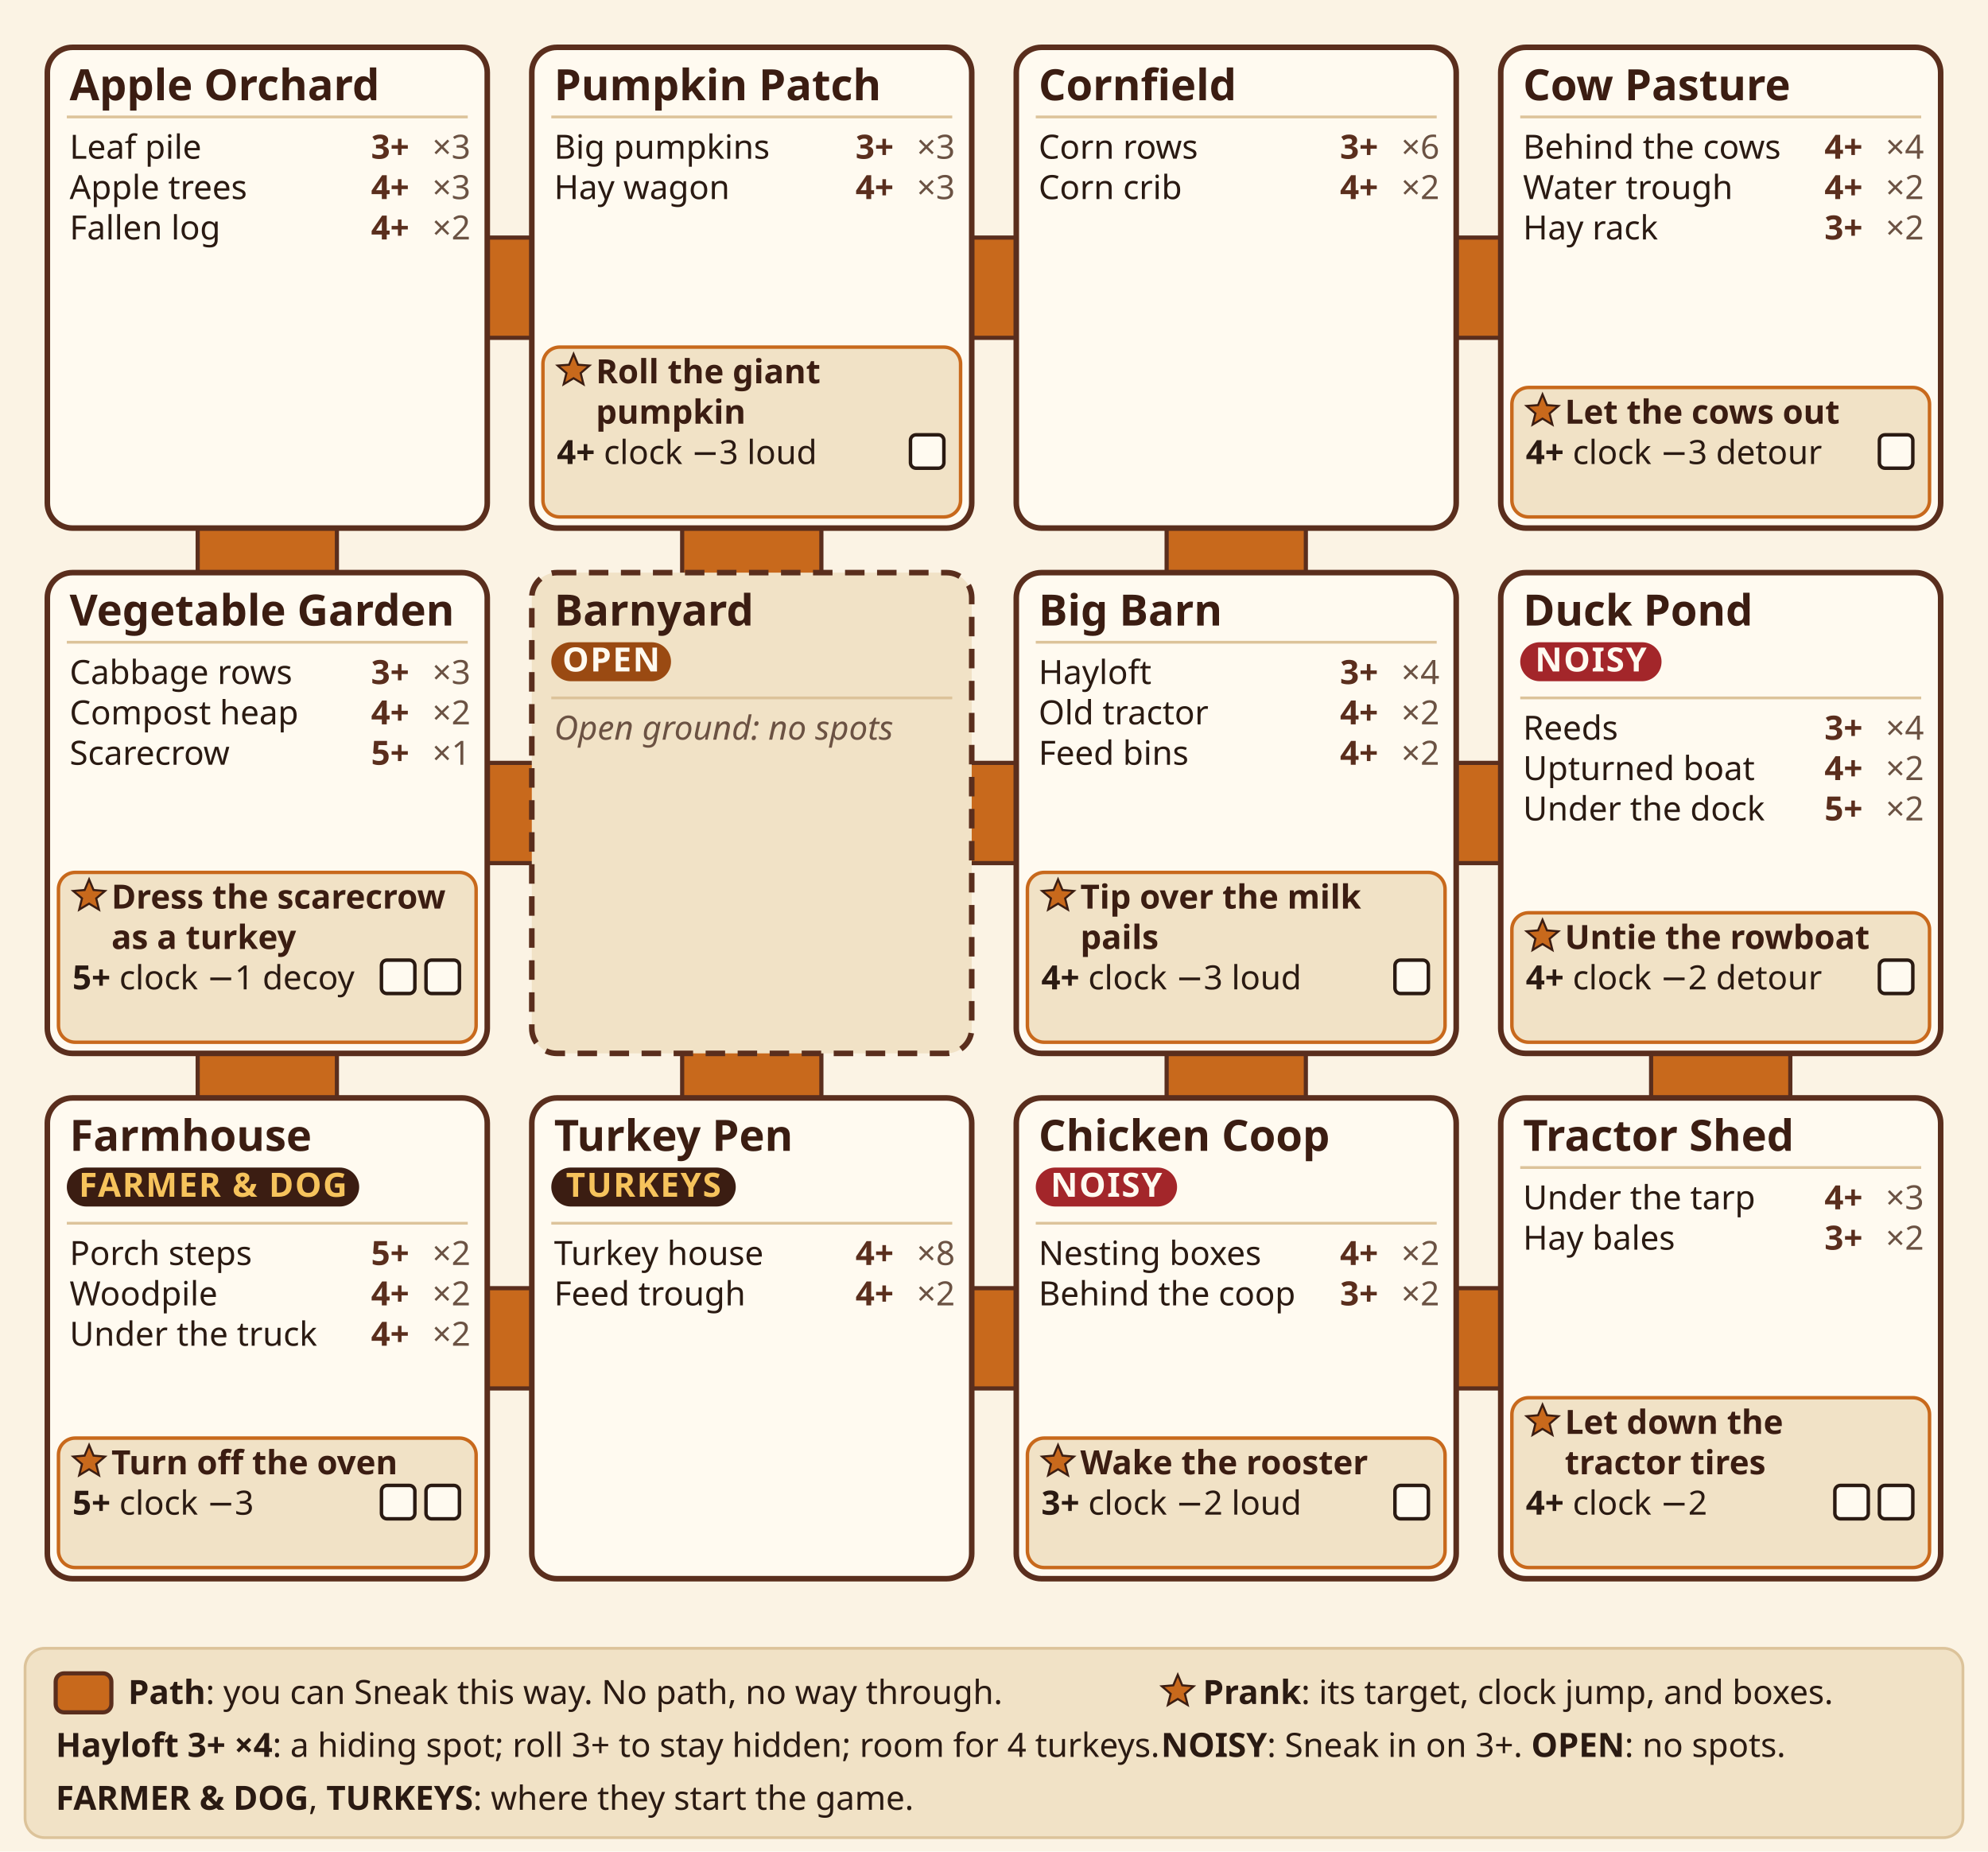
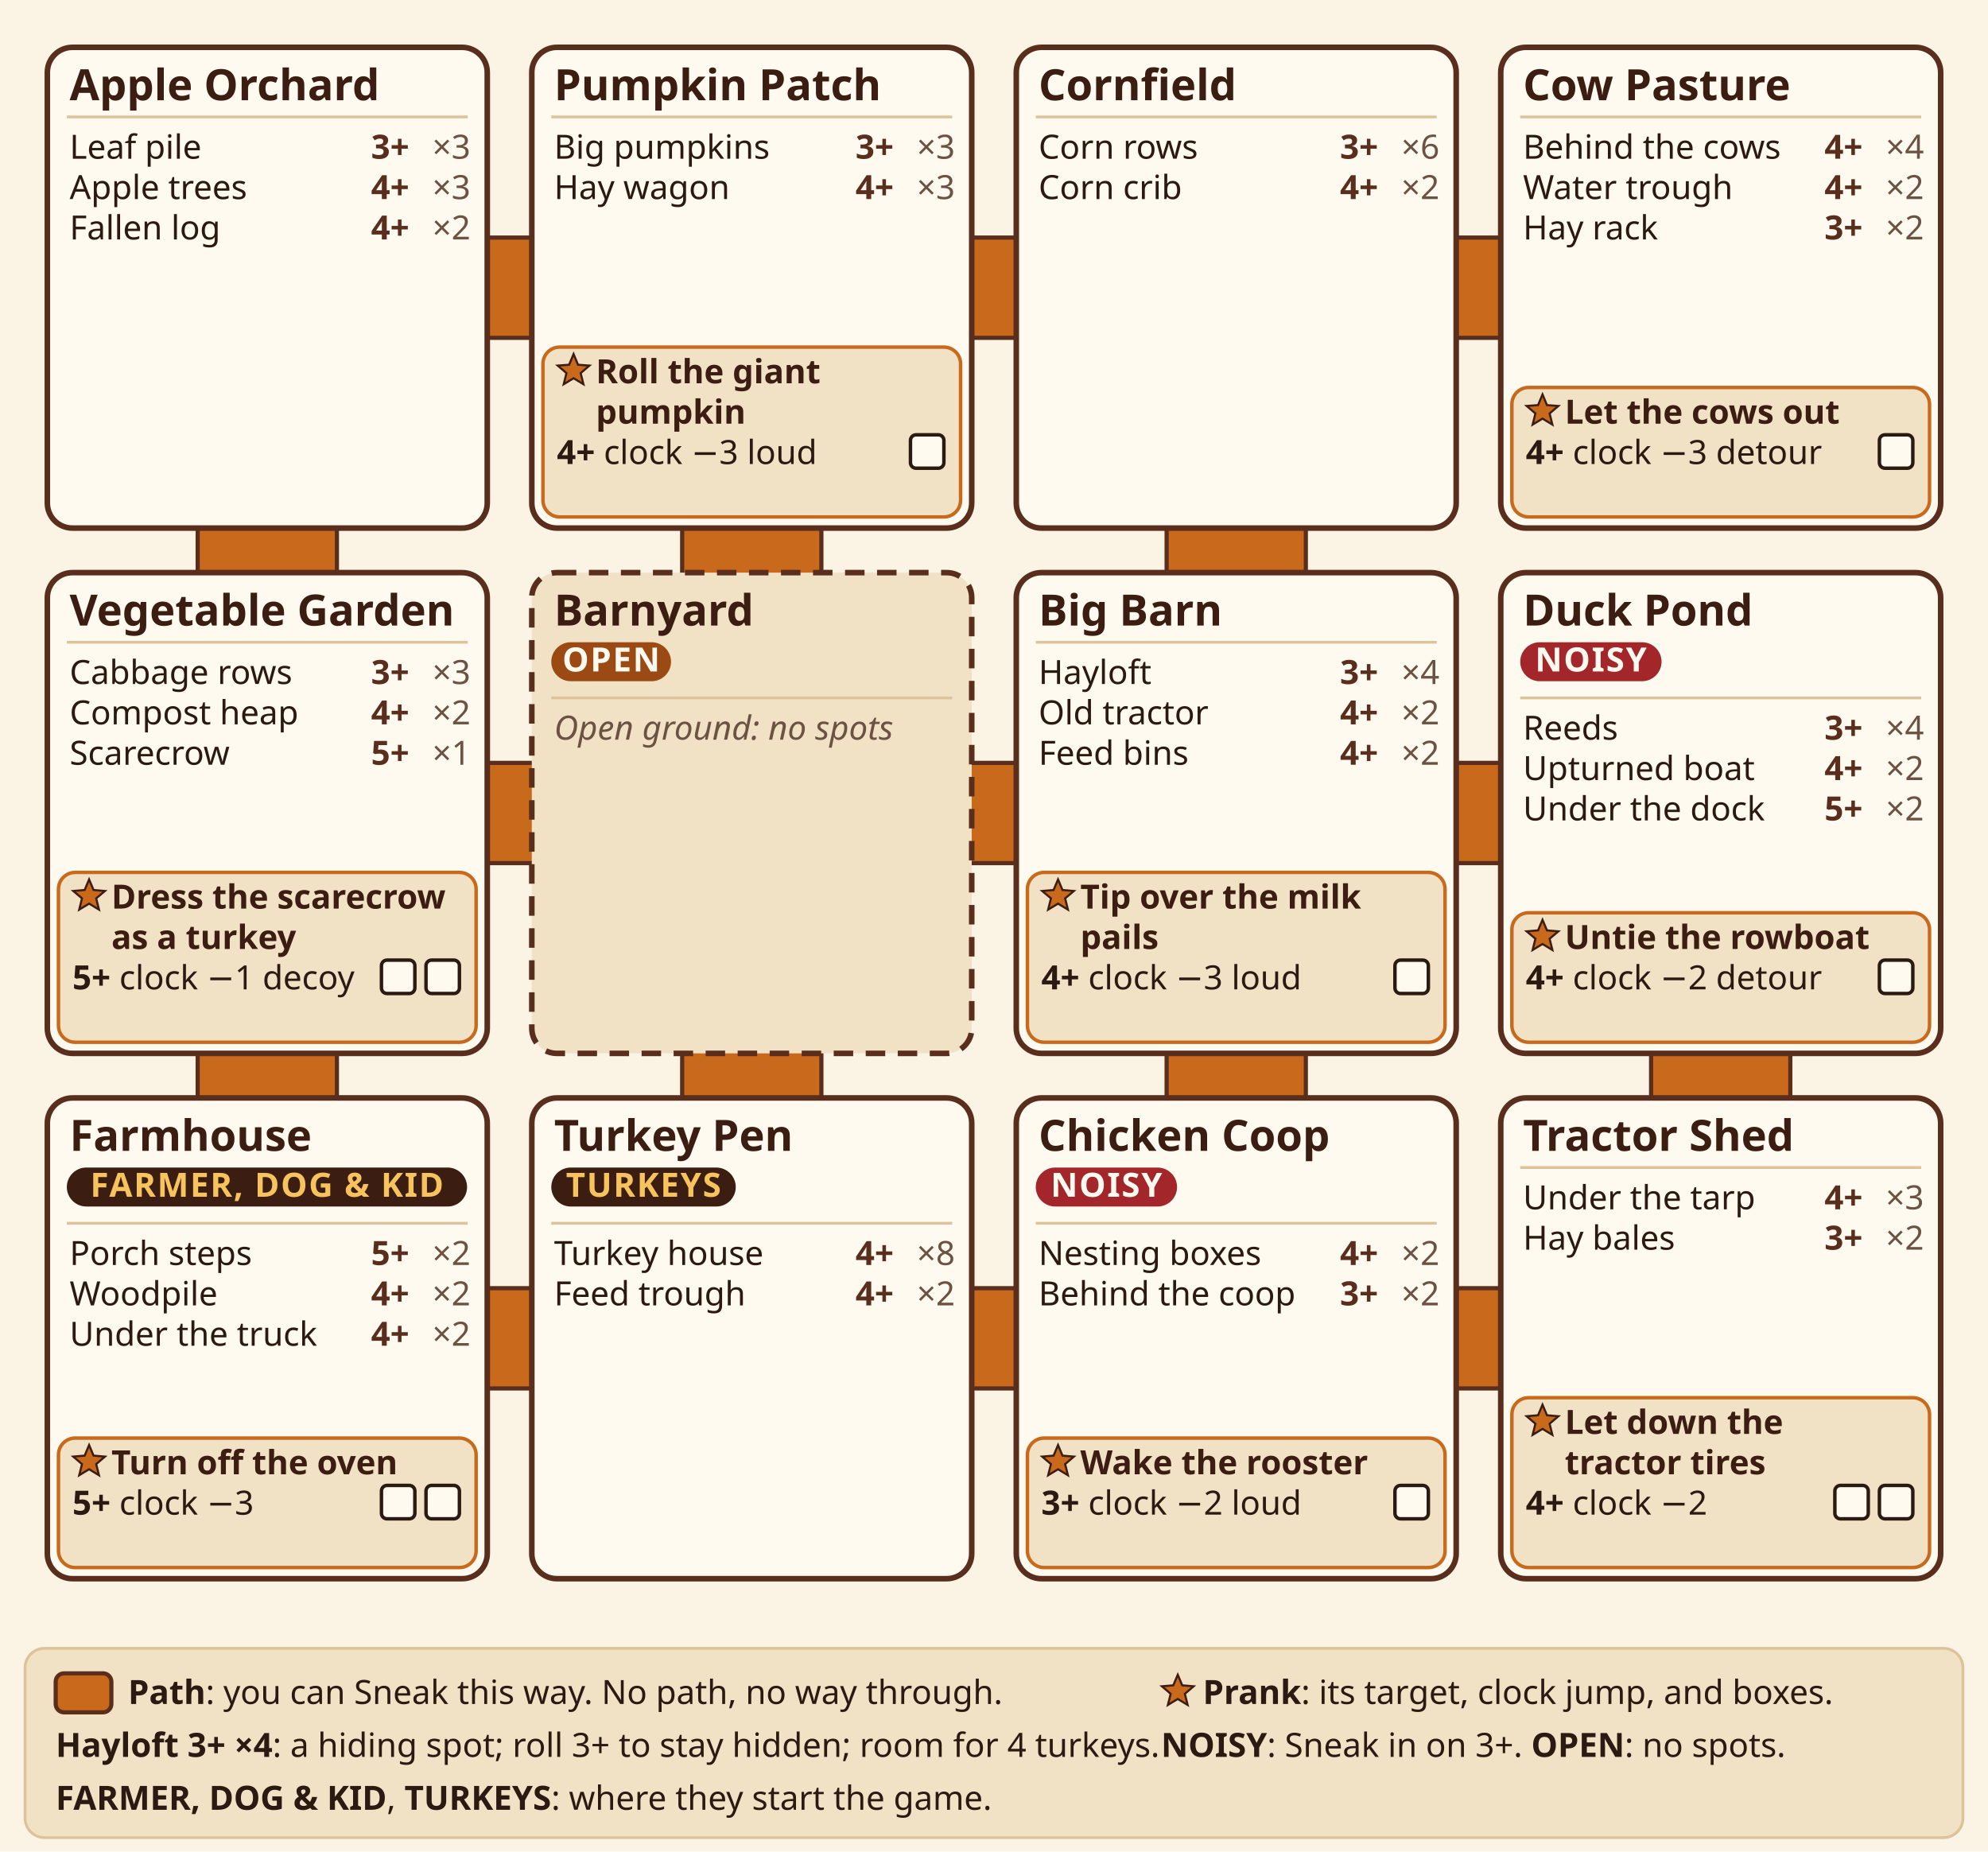
<svg xmlns="http://www.w3.org/2000/svg" viewBox="0 0 1428 1330" role="img" aria-label="Map of Bramble Farm">
  <rect x="0" y="0" width="1428" height="1330" fill="#fbf3e4" />
  <rect x="340" y="170.667" width="52" height="72" rx="10" fill="#c8691c" stroke="#5a2e1d" stroke-width="3" />
  <rect x="688" y="170.667" width="52" height="72" rx="10" fill="#c8691c" stroke="#5a2e1d" stroke-width="3" />
  <rect x="1036" y="170.667" width="52" height="72" rx="10" fill="#c8691c" stroke="#5a2e1d" stroke-width="3" />
  <rect x="340" y="548" width="52" height="72" rx="10" fill="#c8691c" stroke="#5a2e1d" stroke-width="3" />
  <rect x="688" y="548" width="52" height="72" rx="10" fill="#c8691c" stroke="#5a2e1d" stroke-width="3" />
  <rect x="1036" y="548" width="52" height="72" rx="10" fill="#c8691c" stroke="#5a2e1d" stroke-width="3" />
  <rect x="340" y="925.333" width="52" height="72" rx="10" fill="#c8691c" stroke="#5a2e1d" stroke-width="3" />
  <rect x="688" y="925.333" width="52" height="72" rx="10" fill="#c8691c" stroke="#5a2e1d" stroke-width="3" />
  <rect x="1036" y="925.333" width="52" height="72" rx="10" fill="#c8691c" stroke="#5a2e1d" stroke-width="3" />
  <rect x="142" y="369.333" width="100" height="52" rx="10" fill="#c8691c" stroke="#5a2e1d" stroke-width="3" />
  <rect x="490" y="369.333" width="100" height="52" rx="10" fill="#c8691c" stroke="#5a2e1d" stroke-width="3" />
  <rect x="838" y="369.333" width="100" height="52" rx="10" fill="#c8691c" stroke="#5a2e1d" stroke-width="3" />
  <rect x="142" y="746.667" width="100" height="52" rx="10" fill="#c8691c" stroke="#5a2e1d" stroke-width="3" />
  <rect x="490" y="746.667" width="100" height="52" rx="10" fill="#c8691c" stroke="#5a2e1d" stroke-width="3" />
  <rect x="838" y="746.667" width="100" height="52" rx="10" fill="#c8691c" stroke="#5a2e1d" stroke-width="3" />
  <rect x="1186" y="746.667" width="100" height="52" rx="10" fill="#c8691c" stroke="#5a2e1d" stroke-width="3" />
  <rect x="34" y="34" width="316" height="345.333" rx="18" fill="#fffaf0" stroke="#5a2e1d" stroke-width="4" />
  <text x="50" y="72" font-family="Alegreya Sans, sans-serif" font-size="31" font-weight="800" fill="#3b1d12">Apple Orchard</text>
  <line x1="48" y1="84" x2="336" y2="84" stroke="#dcc39a" stroke-width="2" />
  <text x="50" y="114" font-family="Alegreya Sans, sans-serif" font-size="24" fill="#2a1a12">Leaf pile</text>
  <text x="294" y="114" font-family="Alegreya Sans, sans-serif" font-size="24" font-weight="800" fill="#5a2e1d" text-anchor="end">3+</text>
  <text x="338" y="114" font-family="Alegreya Sans, sans-serif" font-size="24" fill="#6b5243" text-anchor="end">×3</text>
  <text x="50" y="143" font-family="Alegreya Sans, sans-serif" font-size="24" fill="#2a1a12">Apple trees</text>
  <text x="294" y="143" font-family="Alegreya Sans, sans-serif" font-size="24" font-weight="800" fill="#5a2e1d" text-anchor="end">4+</text>
  <text x="338" y="143" font-family="Alegreya Sans, sans-serif" font-size="24" fill="#6b5243" text-anchor="end">×3</text>
  <text x="50" y="172" font-family="Alegreya Sans, sans-serif" font-size="24" fill="#2a1a12">Fallen log</text>
  <text x="294" y="172" font-family="Alegreya Sans, sans-serif" font-size="24" font-weight="800" fill="#5a2e1d" text-anchor="end">4+</text>
  <text x="338" y="172" font-family="Alegreya Sans, sans-serif" font-size="24" fill="#6b5243" text-anchor="end">×2</text>
  <rect x="382" y="34" width="316" height="345.333" rx="18" fill="#fffaf0" stroke="#5a2e1d" stroke-width="4" />
  <text x="398" y="72" font-family="Alegreya Sans, sans-serif" font-size="31" font-weight="800" fill="#3b1d12">Pumpkin Patch</text>
  <line x1="396" y1="84" x2="684" y2="84" stroke="#dcc39a" stroke-width="2" />
  <text x="398" y="114" font-family="Alegreya Sans, sans-serif" font-size="24" fill="#2a1a12">Big pumpkins</text>
  <text x="642" y="114" font-family="Alegreya Sans, sans-serif" font-size="24" font-weight="800" fill="#5a2e1d" text-anchor="end">3+</text>
  <text x="686" y="114" font-family="Alegreya Sans, sans-serif" font-size="24" fill="#6b5243" text-anchor="end">×3</text>
  <text x="398" y="143" font-family="Alegreya Sans, sans-serif" font-size="24" fill="#2a1a12">Hay wagon</text>
  <text x="642" y="143" font-family="Alegreya Sans, sans-serif" font-size="24" font-weight="800" fill="#5a2e1d" text-anchor="end">4+</text>
  <text x="686" y="143" font-family="Alegreya Sans, sans-serif" font-size="24" fill="#6b5243" text-anchor="end">×3</text>
  <rect x="390" y="249.333" width="300" height="122" rx="12" fill="#f1e2c6" stroke="#c8691c" stroke-width="2.5" />
  <polygon points="412.0,254.3 415.2,262.0 423.4,262.6 417.1,268.0 419.1,276.0 412.0,271.7 404.9,276.0 406.9,268.0 400.6,262.6 408.8,262.0" fill="#c8691c" stroke="#3b1d12" stroke-width="1.5" />
  <text x="428" y="275.333" font-family="Alegreya Sans, sans-serif" font-size="24" font-weight="800" fill="#3b1d12">Roll the giant</text>
  <text x="428" y="304.333" font-family="Alegreya Sans, sans-serif" font-size="24" font-weight="800" fill="#3b1d12">pumpkin</text>
  <text x="400" y="333.333" font-family="Alegreya Sans, sans-serif" font-size="24" fill="#2a1a12">
    <tspan font-weight="800">4+</tspan>  clock −3  loud</text>
  <rect x="654" y="312.333" width="24" height="24" rx="4" fill="#fffaf0" stroke="#2a1a12" stroke-width="2.5" />
  <rect x="730" y="34" width="316" height="345.333" rx="18" fill="#fffaf0" stroke="#5a2e1d" stroke-width="4" />
  <text x="746" y="72" font-family="Alegreya Sans, sans-serif" font-size="31" font-weight="800" fill="#3b1d12">Cornfield</text>
  <line x1="744" y1="84" x2="1032" y2="84" stroke="#dcc39a" stroke-width="2" />
  <text x="746" y="114" font-family="Alegreya Sans, sans-serif" font-size="24" fill="#2a1a12">Corn rows</text>
  <text x="990" y="114" font-family="Alegreya Sans, sans-serif" font-size="24" font-weight="800" fill="#5a2e1d" text-anchor="end">3+</text>
  <text x="1034" y="114" font-family="Alegreya Sans, sans-serif" font-size="24" fill="#6b5243" text-anchor="end">×6</text>
  <text x="746" y="143" font-family="Alegreya Sans, sans-serif" font-size="24" fill="#2a1a12">Corn crib</text>
  <text x="990" y="143" font-family="Alegreya Sans, sans-serif" font-size="24" font-weight="800" fill="#5a2e1d" text-anchor="end">4+</text>
  <text x="1034" y="143" font-family="Alegreya Sans, sans-serif" font-size="24" fill="#6b5243" text-anchor="end">×2</text>
  <rect x="1078" y="34" width="316" height="345.333" rx="18" fill="#fffaf0" stroke="#5a2e1d" stroke-width="4" />
  <text x="1094" y="72" font-family="Alegreya Sans, sans-serif" font-size="31" font-weight="800" fill="#3b1d12">Cow Pasture</text>
  <line x1="1092" y1="84" x2="1380" y2="84" stroke="#dcc39a" stroke-width="2" />
  <text x="1094" y="114" font-family="Alegreya Sans, sans-serif" font-size="24" fill="#2a1a12">Behind the cows</text>
  <text x="1338" y="114" font-family="Alegreya Sans, sans-serif" font-size="24" font-weight="800" fill="#5a2e1d" text-anchor="end">4+</text>
  <text x="1382" y="114" font-family="Alegreya Sans, sans-serif" font-size="24" fill="#6b5243" text-anchor="end">×4</text>
  <text x="1094" y="143" font-family="Alegreya Sans, sans-serif" font-size="24" fill="#2a1a12">Water trough</text>
  <text x="1338" y="143" font-family="Alegreya Sans, sans-serif" font-size="24" font-weight="800" fill="#5a2e1d" text-anchor="end">4+</text>
  <text x="1382" y="143" font-family="Alegreya Sans, sans-serif" font-size="24" fill="#6b5243" text-anchor="end">×2</text>
  <text x="1094" y="172" font-family="Alegreya Sans, sans-serif" font-size="24" fill="#2a1a12">Hay rack</text>
  <text x="1338" y="172" font-family="Alegreya Sans, sans-serif" font-size="24" font-weight="800" fill="#5a2e1d" text-anchor="end">3+</text>
  <text x="1382" y="172" font-family="Alegreya Sans, sans-serif" font-size="24" fill="#6b5243" text-anchor="end">×2</text>
  <rect x="1086" y="278.333" width="300" height="93" rx="12" fill="#f1e2c6" stroke="#c8691c" stroke-width="2.5" />
  <polygon points="1108.0,283.3 1111.2,291.0 1119.4,291.6 1113.1,297.0 1115.1,305.0 1108.0,300.7 1100.9,305.0 1102.9,297.0 1096.6,291.6 1104.8,291.0" fill="#c8691c" stroke="#3b1d12" stroke-width="1.5" />
  <text x="1124" y="304.333" font-family="Alegreya Sans, sans-serif" font-size="24" font-weight="800" fill="#3b1d12">Let the cows out</text>
  <text x="1096" y="333.333" font-family="Alegreya Sans, sans-serif" font-size="24" fill="#2a1a12">
    <tspan font-weight="800">4+</tspan>  clock −3  detour</text>
  <rect x="1350" y="312.333" width="24" height="24" rx="4" fill="#fffaf0" stroke="#2a1a12" stroke-width="2.5" />
  <rect x="34" y="411.333" width="316" height="345.333" rx="18" fill="#fffaf0" stroke="#5a2e1d" stroke-width="4" />
  <text x="50" y="449.333" font-family="Alegreya Sans, sans-serif" font-size="31" font-weight="800" fill="#3b1d12">Vegetable Garden</text>
  <line x1="48" y1="461.333" x2="336" y2="461.333" stroke="#dcc39a" stroke-width="2" />
  <text x="50" y="491.333" font-family="Alegreya Sans, sans-serif" font-size="24" fill="#2a1a12">Cabbage rows</text>
  <text x="294" y="491.333" font-family="Alegreya Sans, sans-serif" font-size="24" font-weight="800" fill="#5a2e1d" text-anchor="end">3+</text>
  <text x="338" y="491.333" font-family="Alegreya Sans, sans-serif" font-size="24" fill="#6b5243" text-anchor="end">×3</text>
  <text x="50" y="520.333" font-family="Alegreya Sans, sans-serif" font-size="24" fill="#2a1a12">Compost heap</text>
  <text x="294" y="520.333" font-family="Alegreya Sans, sans-serif" font-size="24" font-weight="800" fill="#5a2e1d" text-anchor="end">4+</text>
  <text x="338" y="520.333" font-family="Alegreya Sans, sans-serif" font-size="24" fill="#6b5243" text-anchor="end">×2</text>
  <text x="50" y="549.333" font-family="Alegreya Sans, sans-serif" font-size="24" fill="#2a1a12">Scarecrow</text>
  <text x="294" y="549.333" font-family="Alegreya Sans, sans-serif" font-size="24" font-weight="800" fill="#5a2e1d" text-anchor="end">5+</text>
  <text x="338" y="549.333" font-family="Alegreya Sans, sans-serif" font-size="24" fill="#6b5243" text-anchor="end">×1</text>
  <rect x="42" y="626.667" width="300" height="122" rx="12" fill="#f1e2c6" stroke="#c8691c" stroke-width="2.5" />
  <polygon points="64.0,631.7 67.2,639.3 75.4,640.0 69.1,645.3 71.1,653.4 64.0,649.1 56.9,653.4 58.9,645.3 52.6,640.0 60.8,639.3" fill="#c8691c" stroke="#3b1d12" stroke-width="1.5" />
  <text x="80" y="652.667" font-family="Alegreya Sans, sans-serif" font-size="24" font-weight="800" fill="#3b1d12">Dress the scarecrow</text>
  <text x="80" y="681.667" font-family="Alegreya Sans, sans-serif" font-size="24" font-weight="800" fill="#3b1d12">as a turkey</text>
  <text x="52" y="710.667" font-family="Alegreya Sans, sans-serif" font-size="24" fill="#2a1a12">
    <tspan font-weight="800">5+</tspan>  clock −1  decoy</text>
  <rect x="306" y="689.667" width="24" height="24" rx="4" fill="#fffaf0" stroke="#2a1a12" stroke-width="2.5" />
  <rect x="274" y="689.667" width="24" height="24" rx="4" fill="#fffaf0" stroke="#2a1a12" stroke-width="2.5" />
  <rect x="382" y="411.333" width="316" height="345.333" rx="18" fill="#f1e2c6" stroke="#5a2e1d" stroke-width="4" stroke-dasharray="14 9" />
  <text x="398" y="449.333" font-family="Alegreya Sans, sans-serif" font-size="31" font-weight="800" fill="#3b1d12">Barnyard</text>
  <rect x="396" y="461.333" width="86" height="28" rx="14" fill="#9a4a12" />
  <text x="439" y="482.333" font-family="Alegreya Sans, sans-serif" font-size="24" font-weight="800" fill="#fffaf0" text-anchor="middle" letter-spacing="1">OPEN</text>
  <line x1="396" y1="501.333" x2="684" y2="501.333" stroke="#dcc39a" stroke-width="2" />
  <text x="398" y="531.333" font-family="Alegreya Sans, sans-serif" font-size="24" font-style="italic" fill="#6b5243">Open ground: no spots</text>
  <rect x="730" y="411.333" width="316" height="345.333" rx="18" fill="#fffaf0" stroke="#5a2e1d" stroke-width="4" />
  <text x="746" y="449.333" font-family="Alegreya Sans, sans-serif" font-size="31" font-weight="800" fill="#3b1d12">Big Barn</text>
  <line x1="744" y1="461.333" x2="1032" y2="461.333" stroke="#dcc39a" stroke-width="2" />
  <text x="746" y="491.333" font-family="Alegreya Sans, sans-serif" font-size="24" fill="#2a1a12">Hayloft</text>
  <text x="990" y="491.333" font-family="Alegreya Sans, sans-serif" font-size="24" font-weight="800" fill="#5a2e1d" text-anchor="end">3+</text>
  <text x="1034" y="491.333" font-family="Alegreya Sans, sans-serif" font-size="24" fill="#6b5243" text-anchor="end">×4</text>
  <text x="746" y="520.333" font-family="Alegreya Sans, sans-serif" font-size="24" fill="#2a1a12">Old tractor</text>
  <text x="990" y="520.333" font-family="Alegreya Sans, sans-serif" font-size="24" font-weight="800" fill="#5a2e1d" text-anchor="end">4+</text>
  <text x="1034" y="520.333" font-family="Alegreya Sans, sans-serif" font-size="24" fill="#6b5243" text-anchor="end">×2</text>
  <text x="746" y="549.333" font-family="Alegreya Sans, sans-serif" font-size="24" fill="#2a1a12">Feed bins</text>
  <text x="990" y="549.333" font-family="Alegreya Sans, sans-serif" font-size="24" font-weight="800" fill="#5a2e1d" text-anchor="end">4+</text>
  <text x="1034" y="549.333" font-family="Alegreya Sans, sans-serif" font-size="24" fill="#6b5243" text-anchor="end">×2</text>
  <rect x="738" y="626.667" width="300" height="122" rx="12" fill="#f1e2c6" stroke="#c8691c" stroke-width="2.5" />
  <polygon points="760.0,631.7 763.2,639.3 771.4,640.0 765.1,645.3 767.1,653.4 760.0,649.1 752.9,653.4 754.9,645.3 748.6,640.0 756.8,639.3" fill="#c8691c" stroke="#3b1d12" stroke-width="1.5" />
  <text x="776" y="652.667" font-family="Alegreya Sans, sans-serif" font-size="24" font-weight="800" fill="#3b1d12">Tip over the milk</text>
  <text x="776" y="681.667" font-family="Alegreya Sans, sans-serif" font-size="24" font-weight="800" fill="#3b1d12">pails</text>
  <text x="748" y="710.667" font-family="Alegreya Sans, sans-serif" font-size="24" fill="#2a1a12">
    <tspan font-weight="800">4+</tspan>  clock −3  loud</text>
  <rect x="1002" y="689.667" width="24" height="24" rx="4" fill="#fffaf0" stroke="#2a1a12" stroke-width="2.5" />
  <rect x="1078" y="411.333" width="316" height="345.333" rx="18" fill="#fffaf0" stroke="#5a2e1d" stroke-width="4" />
  <text x="1094" y="449.333" font-family="Alegreya Sans, sans-serif" font-size="31" font-weight="800" fill="#3b1d12">Duck Pond</text>
  <rect x="1092" y="461.333" width="101.5" height="28" rx="14" fill="#a3262a" />
  <text x="1142.75" y="482.333" font-family="Alegreya Sans, sans-serif" font-size="24" font-weight="800" fill="#fffaf0" text-anchor="middle" letter-spacing="1">NOISY</text>
  <line x1="1092" y1="501.333" x2="1380" y2="501.333" stroke="#dcc39a" stroke-width="2" />
  <text x="1094" y="531.333" font-family="Alegreya Sans, sans-serif" font-size="24" fill="#2a1a12">Reeds</text>
  <text x="1338" y="531.333" font-family="Alegreya Sans, sans-serif" font-size="24" font-weight="800" fill="#5a2e1d" text-anchor="end">3+</text>
  <text x="1382" y="531.333" font-family="Alegreya Sans, sans-serif" font-size="24" fill="#6b5243" text-anchor="end">×4</text>
  <text x="1094" y="560.333" font-family="Alegreya Sans, sans-serif" font-size="24" fill="#2a1a12">Upturned boat</text>
  <text x="1338" y="560.333" font-family="Alegreya Sans, sans-serif" font-size="24" font-weight="800" fill="#5a2e1d" text-anchor="end">4+</text>
  <text x="1382" y="560.333" font-family="Alegreya Sans, sans-serif" font-size="24" fill="#6b5243" text-anchor="end">×2</text>
  <text x="1094" y="589.333" font-family="Alegreya Sans, sans-serif" font-size="24" fill="#2a1a12">Under the dock</text>
  <text x="1338" y="589.333" font-family="Alegreya Sans, sans-serif" font-size="24" font-weight="800" fill="#5a2e1d" text-anchor="end">5+</text>
  <text x="1382" y="589.333" font-family="Alegreya Sans, sans-serif" font-size="24" fill="#6b5243" text-anchor="end">×2</text>
  <rect x="1086" y="655.667" width="300" height="93" rx="12" fill="#f1e2c6" stroke="#c8691c" stroke-width="2.5" />
  <polygon points="1108.0,660.7 1111.2,668.3 1119.4,669.0 1113.1,674.3 1115.1,682.4 1108.0,678.1 1100.9,682.4 1102.9,674.3 1096.6,669.0 1104.8,668.3" fill="#c8691c" stroke="#3b1d12" stroke-width="1.5" />
  <text x="1124" y="681.667" font-family="Alegreya Sans, sans-serif" font-size="24" font-weight="800" fill="#3b1d12">Untie the rowboat</text>
  <text x="1096" y="710.667" font-family="Alegreya Sans, sans-serif" font-size="24" fill="#2a1a12">
    <tspan font-weight="800">4+</tspan>  clock −2  detour</text>
  <rect x="1350" y="689.667" width="24" height="24" rx="4" fill="#fffaf0" stroke="#2a1a12" stroke-width="2.5" />
  <rect x="34" y="788.667" width="316" height="345.333" rx="18" fill="#fffaf0" stroke="#5a2e1d" stroke-width="4" />
  <text x="50" y="826.667" font-family="Alegreya Sans, sans-serif" font-size="31" font-weight="800" fill="#3b1d12">Farmhouse</text>
-   <rect x="48" y="838.667" width="210" height="28" rx="14" fill="#3b1d12" />
-   <text x="153" y="859.667" font-family="Alegreya Sans, sans-serif" font-size="24" font-weight="800" fill="#f6c35c" text-anchor="middle" letter-spacing="1">FARMER &amp; DOG</text>
+   <rect x="48" y="838.667" width="287.5" height="28" rx="14" fill="#3b1d12" />
+   <text x="191.75" y="859.667" font-family="Alegreya Sans, sans-serif" font-size="24" font-weight="800" fill="#f6c35c" text-anchor="middle" letter-spacing="1">FARMER, DOG &amp; KID</text>
  <line x1="48" y1="878.667" x2="336" y2="878.667" stroke="#dcc39a" stroke-width="2" />
  <text x="50" y="908.667" font-family="Alegreya Sans, sans-serif" font-size="24" fill="#2a1a12">Porch steps</text>
  <text x="294" y="908.667" font-family="Alegreya Sans, sans-serif" font-size="24" font-weight="800" fill="#5a2e1d" text-anchor="end">5+</text>
  <text x="338" y="908.667" font-family="Alegreya Sans, sans-serif" font-size="24" fill="#6b5243" text-anchor="end">×2</text>
  <text x="50" y="937.667" font-family="Alegreya Sans, sans-serif" font-size="24" fill="#2a1a12">Woodpile</text>
  <text x="294" y="937.667" font-family="Alegreya Sans, sans-serif" font-size="24" font-weight="800" fill="#5a2e1d" text-anchor="end">4+</text>
  <text x="338" y="937.667" font-family="Alegreya Sans, sans-serif" font-size="24" fill="#6b5243" text-anchor="end">×2</text>
  <text x="50" y="966.667" font-family="Alegreya Sans, sans-serif" font-size="24" fill="#2a1a12">Under the truck</text>
  <text x="294" y="966.667" font-family="Alegreya Sans, sans-serif" font-size="24" font-weight="800" fill="#5a2e1d" text-anchor="end">4+</text>
  <text x="338" y="966.667" font-family="Alegreya Sans, sans-serif" font-size="24" fill="#6b5243" text-anchor="end">×2</text>
  <rect x="42" y="1033" width="300" height="93" rx="12" fill="#f1e2c6" stroke="#c8691c" stroke-width="2.5" />
  <polygon points="64.0,1038.0 67.2,1045.6 75.4,1046.3 69.1,1051.7 71.1,1059.7 64.0,1055.4 56.9,1059.7 58.9,1051.7 52.6,1046.3 60.8,1045.6" fill="#c8691c" stroke="#3b1d12" stroke-width="1.5" />
  <text x="80" y="1059" font-family="Alegreya Sans, sans-serif" font-size="24" font-weight="800" fill="#3b1d12">Turn off the oven</text>
  <text x="52" y="1088" font-family="Alegreya Sans, sans-serif" font-size="24" fill="#2a1a12">
    <tspan font-weight="800">5+</tspan>  clock −3</text>
  <rect x="306" y="1067" width="24" height="24" rx="4" fill="#fffaf0" stroke="#2a1a12" stroke-width="2.5" />
  <rect x="274" y="1067" width="24" height="24" rx="4" fill="#fffaf0" stroke="#2a1a12" stroke-width="2.5" />
  <rect x="382" y="788.667" width="316" height="345.333" rx="18" fill="#fffaf0" stroke="#5a2e1d" stroke-width="4" />
  <text x="398" y="826.667" font-family="Alegreya Sans, sans-serif" font-size="31" font-weight="800" fill="#3b1d12">Turkey Pen</text>
  <rect x="396" y="838.667" width="132.5" height="28" rx="14" fill="#3b1d12" />
  <text x="462.25" y="859.667" font-family="Alegreya Sans, sans-serif" font-size="24" font-weight="800" fill="#f6c35c" text-anchor="middle" letter-spacing="1">TURKEYS</text>
  <line x1="396" y1="878.667" x2="684" y2="878.667" stroke="#dcc39a" stroke-width="2" />
  <text x="398" y="908.667" font-family="Alegreya Sans, sans-serif" font-size="24" fill="#2a1a12">Turkey house</text>
  <text x="642" y="908.667" font-family="Alegreya Sans, sans-serif" font-size="24" font-weight="800" fill="#5a2e1d" text-anchor="end">4+</text>
  <text x="686" y="908.667" font-family="Alegreya Sans, sans-serif" font-size="24" fill="#6b5243" text-anchor="end">×8</text>
  <text x="398" y="937.667" font-family="Alegreya Sans, sans-serif" font-size="24" fill="#2a1a12">Feed trough</text>
  <text x="642" y="937.667" font-family="Alegreya Sans, sans-serif" font-size="24" font-weight="800" fill="#5a2e1d" text-anchor="end">4+</text>
  <text x="686" y="937.667" font-family="Alegreya Sans, sans-serif" font-size="24" fill="#6b5243" text-anchor="end">×2</text>
  <rect x="730" y="788.667" width="316" height="345.333" rx="18" fill="#fffaf0" stroke="#5a2e1d" stroke-width="4" />
  <text x="746" y="826.667" font-family="Alegreya Sans, sans-serif" font-size="31" font-weight="800" fill="#3b1d12">Chicken Coop</text>
  <rect x="744" y="838.667" width="101.5" height="28" rx="14" fill="#a3262a" />
  <text x="794.75" y="859.667" font-family="Alegreya Sans, sans-serif" font-size="24" font-weight="800" fill="#fffaf0" text-anchor="middle" letter-spacing="1">NOISY</text>
  <line x1="744" y1="878.667" x2="1032" y2="878.667" stroke="#dcc39a" stroke-width="2" />
  <text x="746" y="908.667" font-family="Alegreya Sans, sans-serif" font-size="24" fill="#2a1a12">Nesting boxes</text>
  <text x="990" y="908.667" font-family="Alegreya Sans, sans-serif" font-size="24" font-weight="800" fill="#5a2e1d" text-anchor="end">4+</text>
  <text x="1034" y="908.667" font-family="Alegreya Sans, sans-serif" font-size="24" fill="#6b5243" text-anchor="end">×2</text>
  <text x="746" y="937.667" font-family="Alegreya Sans, sans-serif" font-size="24" fill="#2a1a12">Behind the coop</text>
  <text x="990" y="937.667" font-family="Alegreya Sans, sans-serif" font-size="24" font-weight="800" fill="#5a2e1d" text-anchor="end">3+</text>
  <text x="1034" y="937.667" font-family="Alegreya Sans, sans-serif" font-size="24" fill="#6b5243" text-anchor="end">×2</text>
  <rect x="738" y="1033" width="300" height="93" rx="12" fill="#f1e2c6" stroke="#c8691c" stroke-width="2.5" />
  <polygon points="760.0,1038.0 763.2,1045.6 771.4,1046.3 765.1,1051.7 767.1,1059.7 760.0,1055.4 752.9,1059.7 754.9,1051.7 748.6,1046.3 756.8,1045.6" fill="#c8691c" stroke="#3b1d12" stroke-width="1.5" />
  <text x="776" y="1059" font-family="Alegreya Sans, sans-serif" font-size="24" font-weight="800" fill="#3b1d12">Wake the rooster</text>
  <text x="748" y="1088" font-family="Alegreya Sans, sans-serif" font-size="24" fill="#2a1a12">
    <tspan font-weight="800">3+</tspan>  clock −2  loud</text>
  <rect x="1002" y="1067" width="24" height="24" rx="4" fill="#fffaf0" stroke="#2a1a12" stroke-width="2.5" />
  <rect x="1078" y="788.667" width="316" height="345.333" rx="18" fill="#fffaf0" stroke="#5a2e1d" stroke-width="4" />
  <text x="1094" y="826.667" font-family="Alegreya Sans, sans-serif" font-size="31" font-weight="800" fill="#3b1d12">Tractor Shed</text>
  <line x1="1092" y1="838.667" x2="1380" y2="838.667" stroke="#dcc39a" stroke-width="2" />
  <text x="1094" y="868.667" font-family="Alegreya Sans, sans-serif" font-size="24" fill="#2a1a12">Under the tarp</text>
  <text x="1338" y="868.667" font-family="Alegreya Sans, sans-serif" font-size="24" font-weight="800" fill="#5a2e1d" text-anchor="end">4+</text>
  <text x="1382" y="868.667" font-family="Alegreya Sans, sans-serif" font-size="24" fill="#6b5243" text-anchor="end">×3</text>
  <text x="1094" y="897.667" font-family="Alegreya Sans, sans-serif" font-size="24" fill="#2a1a12">Hay bales</text>
  <text x="1338" y="897.667" font-family="Alegreya Sans, sans-serif" font-size="24" font-weight="800" fill="#5a2e1d" text-anchor="end">3+</text>
  <text x="1382" y="897.667" font-family="Alegreya Sans, sans-serif" font-size="24" fill="#6b5243" text-anchor="end">×2</text>
  <rect x="1086" y="1004" width="300" height="122" rx="12" fill="#f1e2c6" stroke="#c8691c" stroke-width="2.5" />
  <polygon points="1108.0,1009.0 1111.2,1016.6 1119.4,1017.3 1113.1,1022.7 1115.1,1030.7 1108.0,1026.4 1100.9,1030.7 1102.9,1022.7 1096.6,1017.3 1104.8,1016.6" fill="#c8691c" stroke="#3b1d12" stroke-width="1.5" />
  <text x="1124" y="1030" font-family="Alegreya Sans, sans-serif" font-size="24" font-weight="800" fill="#3b1d12">Let down the</text>
  <text x="1124" y="1059" font-family="Alegreya Sans, sans-serif" font-size="24" font-weight="800" fill="#3b1d12">tractor tires</text>
  <text x="1096" y="1088" font-family="Alegreya Sans, sans-serif" font-size="24" fill="#2a1a12">
    <tspan font-weight="800">4+</tspan>  clock −2</text>
  <rect x="1350" y="1067" width="24" height="24" rx="4" fill="#fffaf0" stroke="#2a1a12" stroke-width="2.5" />
  <rect x="1318" y="1067" width="24" height="24" rx="4" fill="#fffaf0" stroke="#2a1a12" stroke-width="2.5" />
  <rect x="18" y="1184" width="1392" height="136" rx="14" fill="#f1e2c6" stroke="#dcc39a" stroke-width="2" />
  <rect x="40" y="1202" width="40" height="28" rx="6" fill="#c8691c" stroke="#5a2e1d" stroke-width="3" />
  <text x="92" y="1224" font-family="Alegreya Sans, sans-serif" font-size="24" fill="#2a1a12">
    <tspan font-weight="800">Path</tspan>: you can Sneak this way. No path, no way through.</text>
  <text x="40" y="1262" font-family="Alegreya Sans, sans-serif" font-size="24" fill="#2a1a12">
    <tspan font-weight="800">Hayloft 3+ ×4</tspan>: a hiding spot; roll 3+ to stay hidden; room for 4 turkeys.</text>
  <polygon points="846.0,1203.0 849.2,1210.6 857.4,1211.3 851.1,1216.7 853.1,1224.7 846.0,1220.4 838.9,1224.7 840.9,1216.7 834.6,1211.3 842.8,1210.6" fill="#c8691c" stroke="#3b1d12" stroke-width="1.5" />
  <text x="864" y="1224" font-family="Alegreya Sans, sans-serif" font-size="24" fill="#2a1a12">
    <tspan font-weight="800">Prank</tspan>: its target, clock jump, and boxes.</text>
  <text x="834" y="1262" font-family="Alegreya Sans, sans-serif" font-size="24" fill="#2a1a12">
    <tspan font-weight="800">NOISY</tspan>: Sneak in on 3+. <tspan font-weight="800">OPEN</tspan>: no spots.</text>
  <text x="40" y="1300" font-family="Alegreya Sans, sans-serif" font-size="24" fill="#2a1a12">
-     <tspan font-weight="800">FARMER &amp; DOG</tspan>, <tspan font-weight="800">TURKEYS</tspan>: where they start the game.</text>
+     <tspan font-weight="800">FARMER, DOG &amp; KID</tspan>, <tspan font-weight="800">TURKEYS</tspan>: where they start the game.</text>
</svg>
